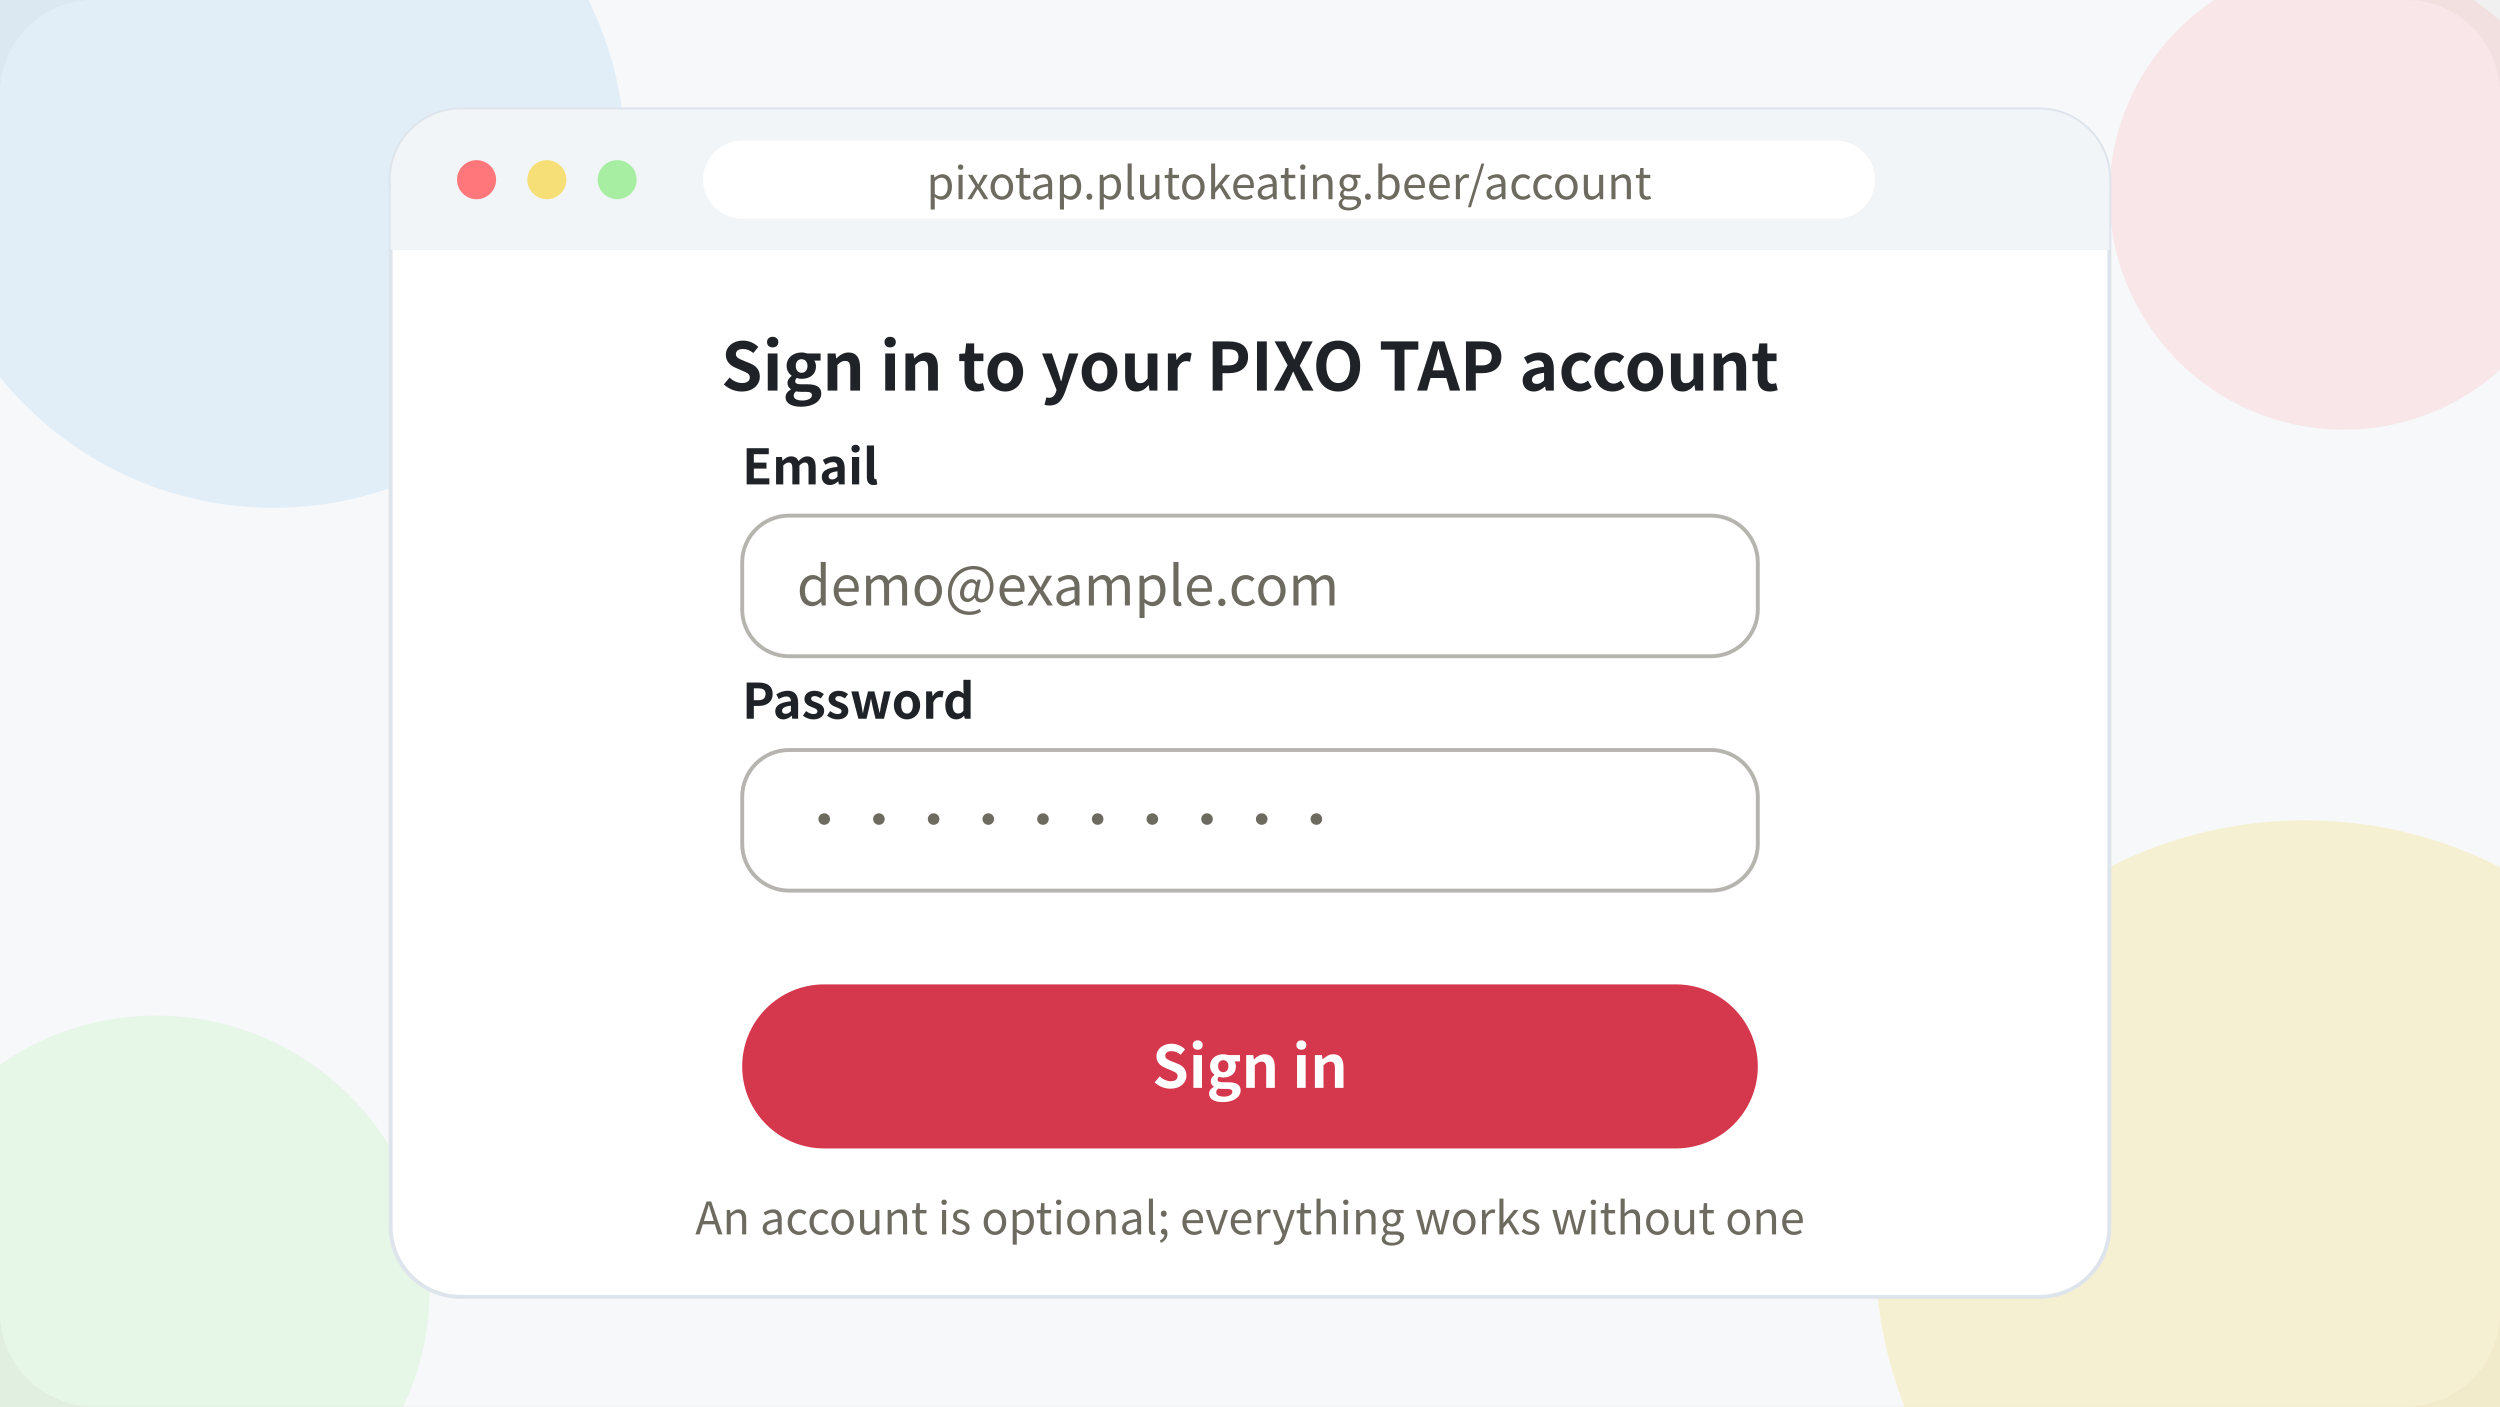
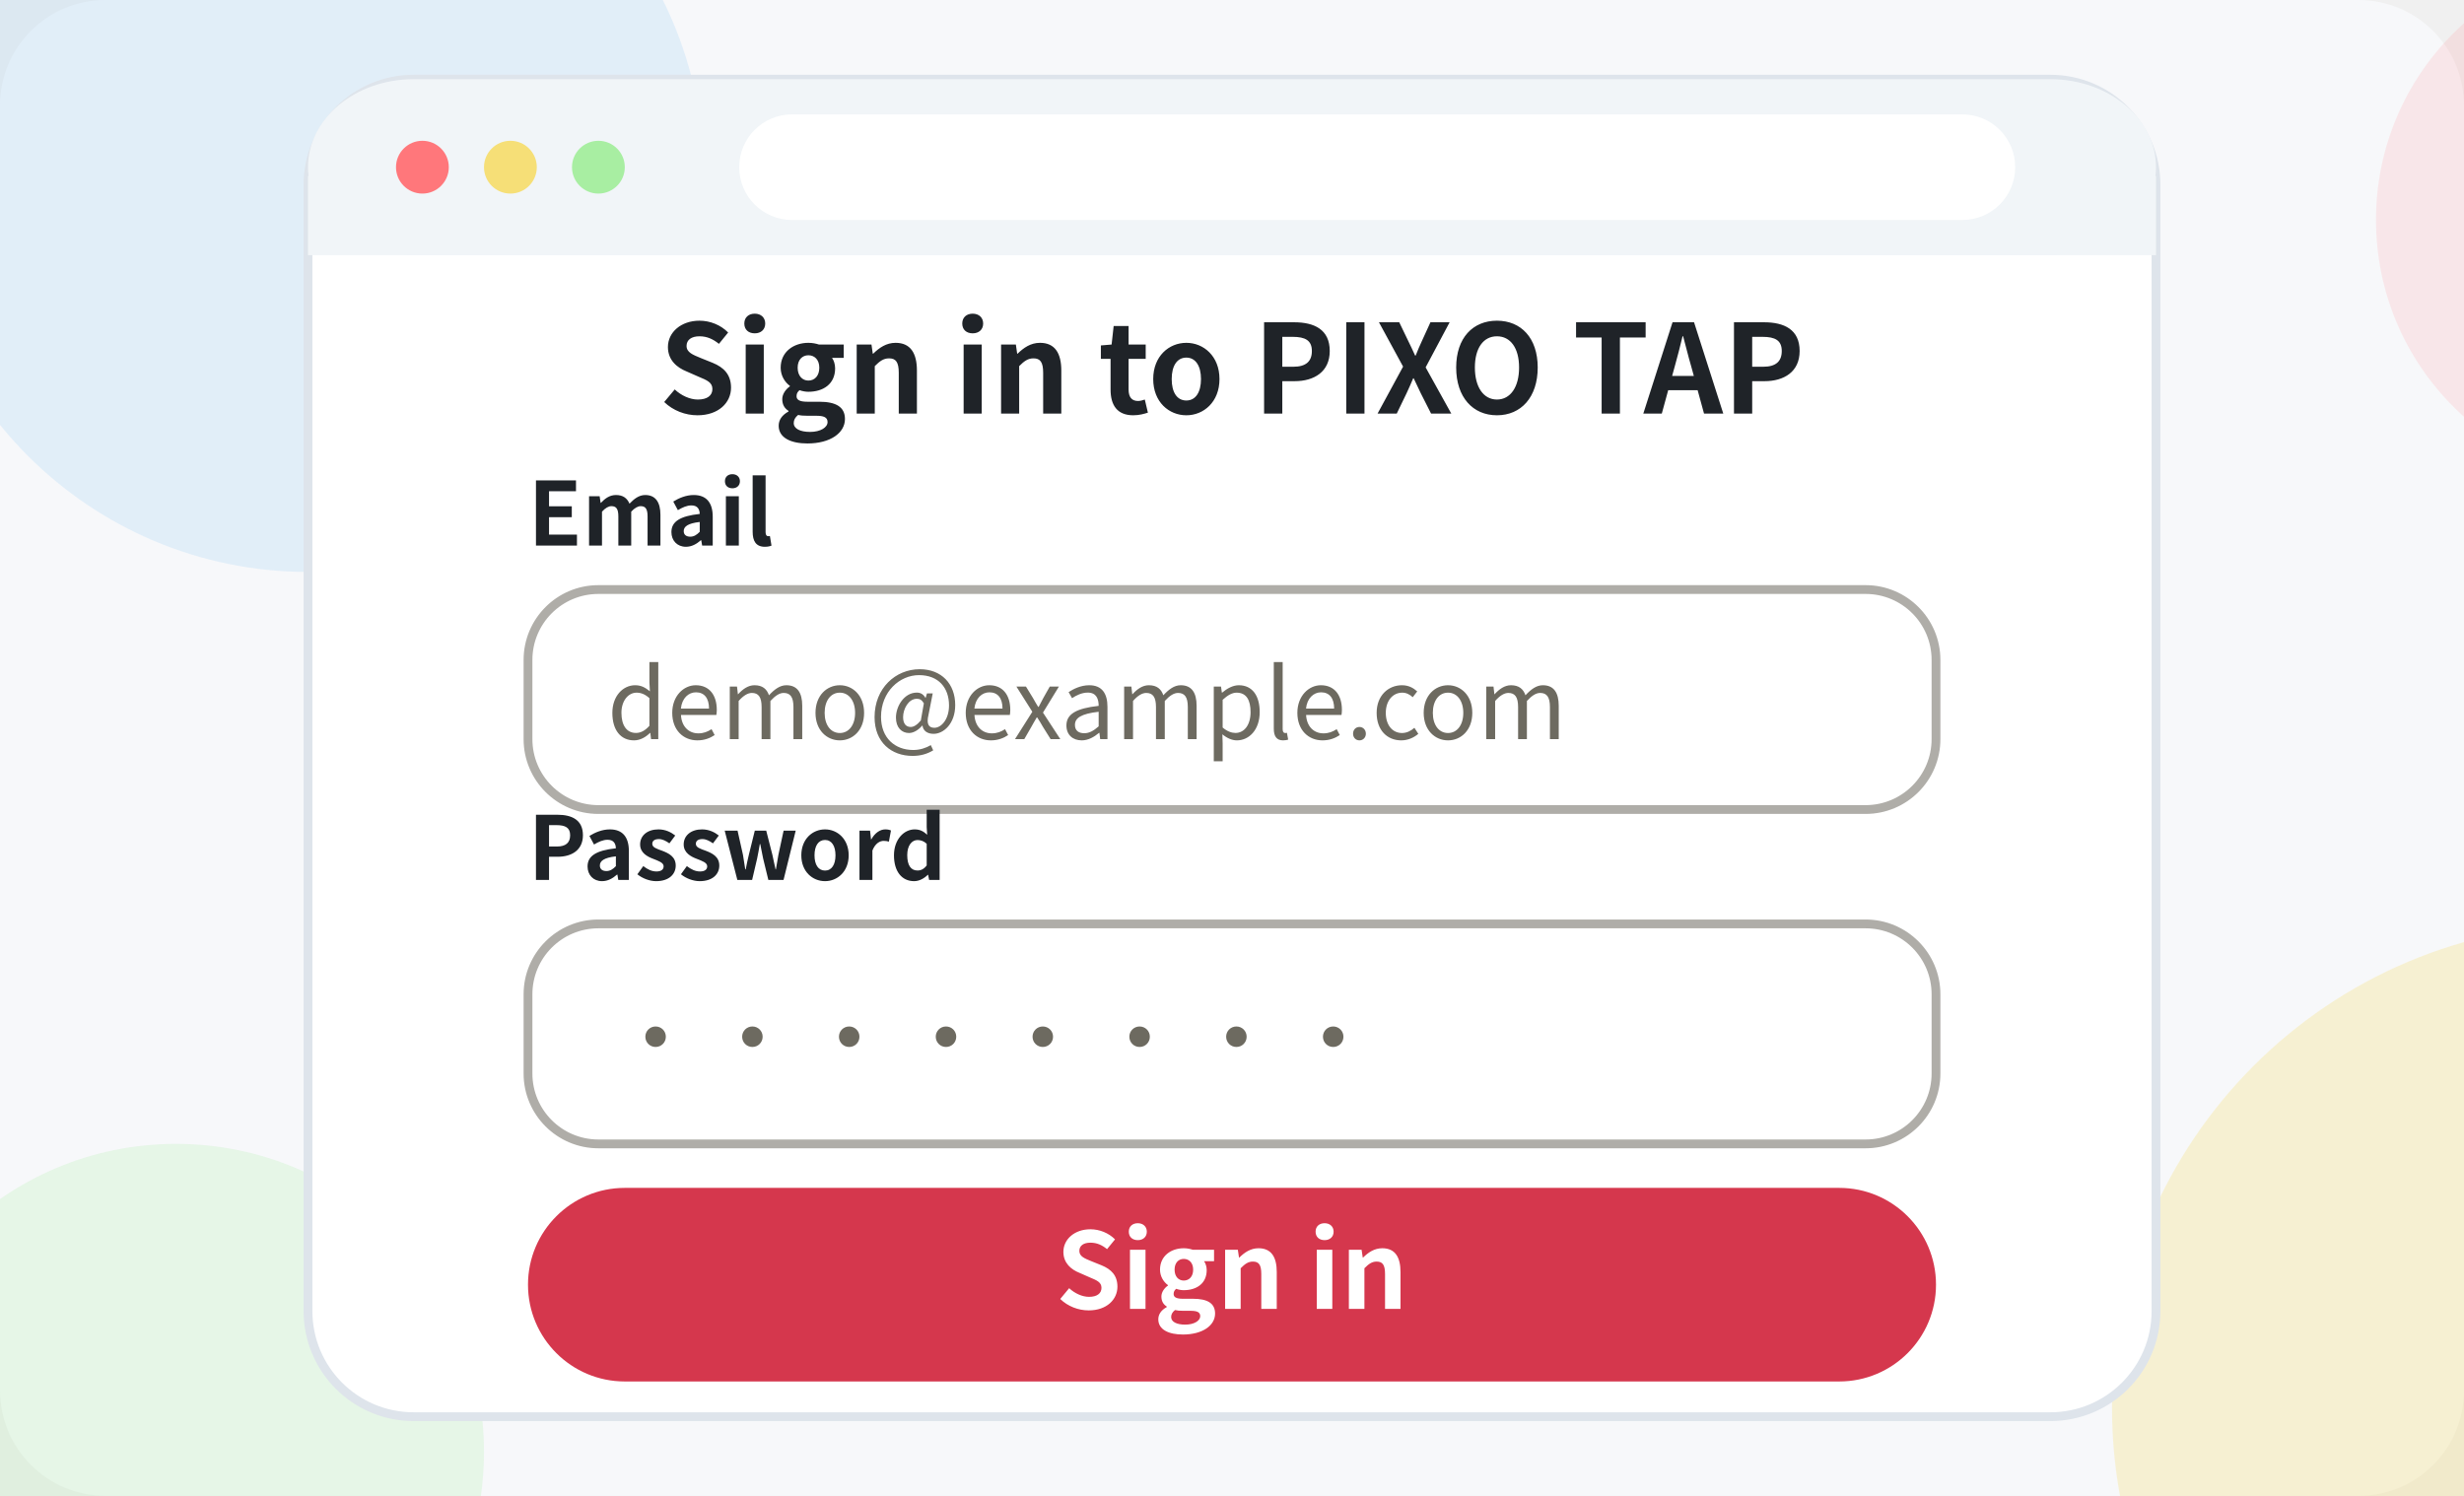
- <svg xmlns="http://www.w3.org/2000/svg" viewBox="0 0 640 360" width="640" height="360" font-family="'MiSans','Noto Sans CJK SC','PingFang SC','Microsoft YaHei',system-ui,sans-serif" role="img" aria-label="Illustration: sign in to your account in the browser">
-   <rect width="640" height="360" rx="24" fill="#F7F8FA" />
+ <svg xmlns="http://www.w3.org/2000/svg" viewBox="0 0 560 340" width="560" height="340" font-family="'MiSans','Noto Sans CJK SC','PingFang SC','Microsoft YaHei',system-ui,sans-serif" role="img" aria-label="Illustration: sign in to your account in the browser">
+   <rect width="560" height="340" rx="24" fill="#F7F8FA" />
  <circle cx="70" cy="40" r="90" fill="#A9D4F6" opacity="0.28" />
  <circle cx="590" cy="320" r="110" fill="#F6DF77" opacity="0.30" />
  <circle cx="600" cy="50" r="60" fill="#FF777B" opacity="0.14" />
  <circle cx="40" cy="330" r="70" fill="#A8EEA2" opacity="0.22" />
-   <rect x="100" y="28" width="440" height="304" rx="18" fill="#FFFFFF" stroke="#DEE4EB" />
-   <rect x="100" y="28" width="440" height="36" rx="18" fill="#F1F5F8" />
-   <rect x="100" y="48" width="440" height="16" rx="0" fill="#F1F5F8" />
-   <circle cx="122" cy="46" r="5" fill="#FF777B" />
-   <circle cx="140" cy="46" r="5" fill="#F6DF77" />
-   <circle cx="158" cy="46" r="5" fill="#A8EEA2" />
-   <rect x="180" y="36" width="300" height="20" rx="10" fill="#FFFFFF" />
-   <text x="330" y="51" font-size="11.5" font-weight="400" fill="#6D6A60" text-anchor="middle">pixotap.plutokeating.beer/account</text>
-   <text x="320" y="100" font-size="17" font-weight="700" fill="#1F2328" text-anchor="middle">Sign in to your PIXO TAP account</text>
-   <text x="190" y="124" font-size="12.5" font-weight="600" fill="#1F2328" text-anchor="start">Email</text>
-   <rect x="190" y="132" width="260" height="36" rx="12" fill="#FFFFFF" stroke="#6D6A60" stroke-opacity="0.5" />
-   <text x="204" y="155" font-size="14" font-weight="400" fill="#6D6A60" text-anchor="start">demo@example.com</text>
-   <text x="190" y="184" font-size="12.5" font-weight="600" fill="#1F2328" text-anchor="start">Password</text>
-   <rect x="190" y="192" width="260" height="36" rx="12" fill="#FFFFFF" stroke="#6D6A60" stroke-opacity="0.5" />
-   <text x="204" y="215" font-size="14" font-weight="400" fill="#6D6A60" text-anchor="start">••••••••••</text>
-   <rect x="190" y="252" width="260" height="42" rx="21" fill="#D5374D" />
-   <text x="320" y="278.5" font-size="15" font-weight="600" fill="#FFFFFF" text-anchor="middle">Sign in</text>
-   <text x="320" y="316" font-size="11.5" font-weight="400" fill="#6D6A60" text-anchor="middle">An account is optional; everything works without one</text>
+   <rect x="70" y="18" width="420" height="304" rx="24" fill="#FFFFFF" stroke="#DEE4EB" stroke-width="2" />
+   <rect x="70" y="18" width="420" height="40" rx="24" fill="#F1F5F8" />
+   <rect x="70" y="40" width="420" height="18" rx="0" fill="#F1F5F8" />
+   <circle cx="96" cy="38" r="6" fill="#FF777B" />
+   <circle cx="116" cy="38" r="6" fill="#F6DF77" />
+   <circle cx="136" cy="38" r="6" fill="#A8EEA2" />
+   <rect x="168" y="26" width="290" height="24" rx="12" fill="#FFFFFF" />
+   <text x="280" y="94" font-size="28" font-weight="800" fill="#1F2328" text-anchor="middle">Sign in to PIXO TAP</text>
+   <text x="120" y="124" font-size="20" font-weight="700" fill="#1F2328" text-anchor="start">Email</text>
+   <rect x="120" y="134" width="320" height="50" rx="16" fill="#FFFFFF" stroke="#6D6A60" stroke-opacity="0.55" stroke-width="2" />
+   <text x="138" y="168" font-size="22" font-weight="400" fill="#6D6A60" text-anchor="start">demo@example.com</text>
+   <text x="120" y="200" font-size="20" font-weight="700" fill="#1F2328" text-anchor="start">Password</text>
+   <rect x="120" y="210" width="320" height="50" rx="16" fill="#FFFFFF" stroke="#6D6A60" stroke-opacity="0.55" stroke-width="2" />
+   <text x="138" y="244" font-size="22" font-weight="400" fill="#6D6A60" text-anchor="start">••••••••</text>
+   <rect x="120" y="270" width="320" height="44" rx="22" fill="#D5374D" />
+   <text x="280" y="297.5" font-size="24" font-weight="600" fill="#FFFFFF" text-anchor="middle">Sign in</text>
</svg>
